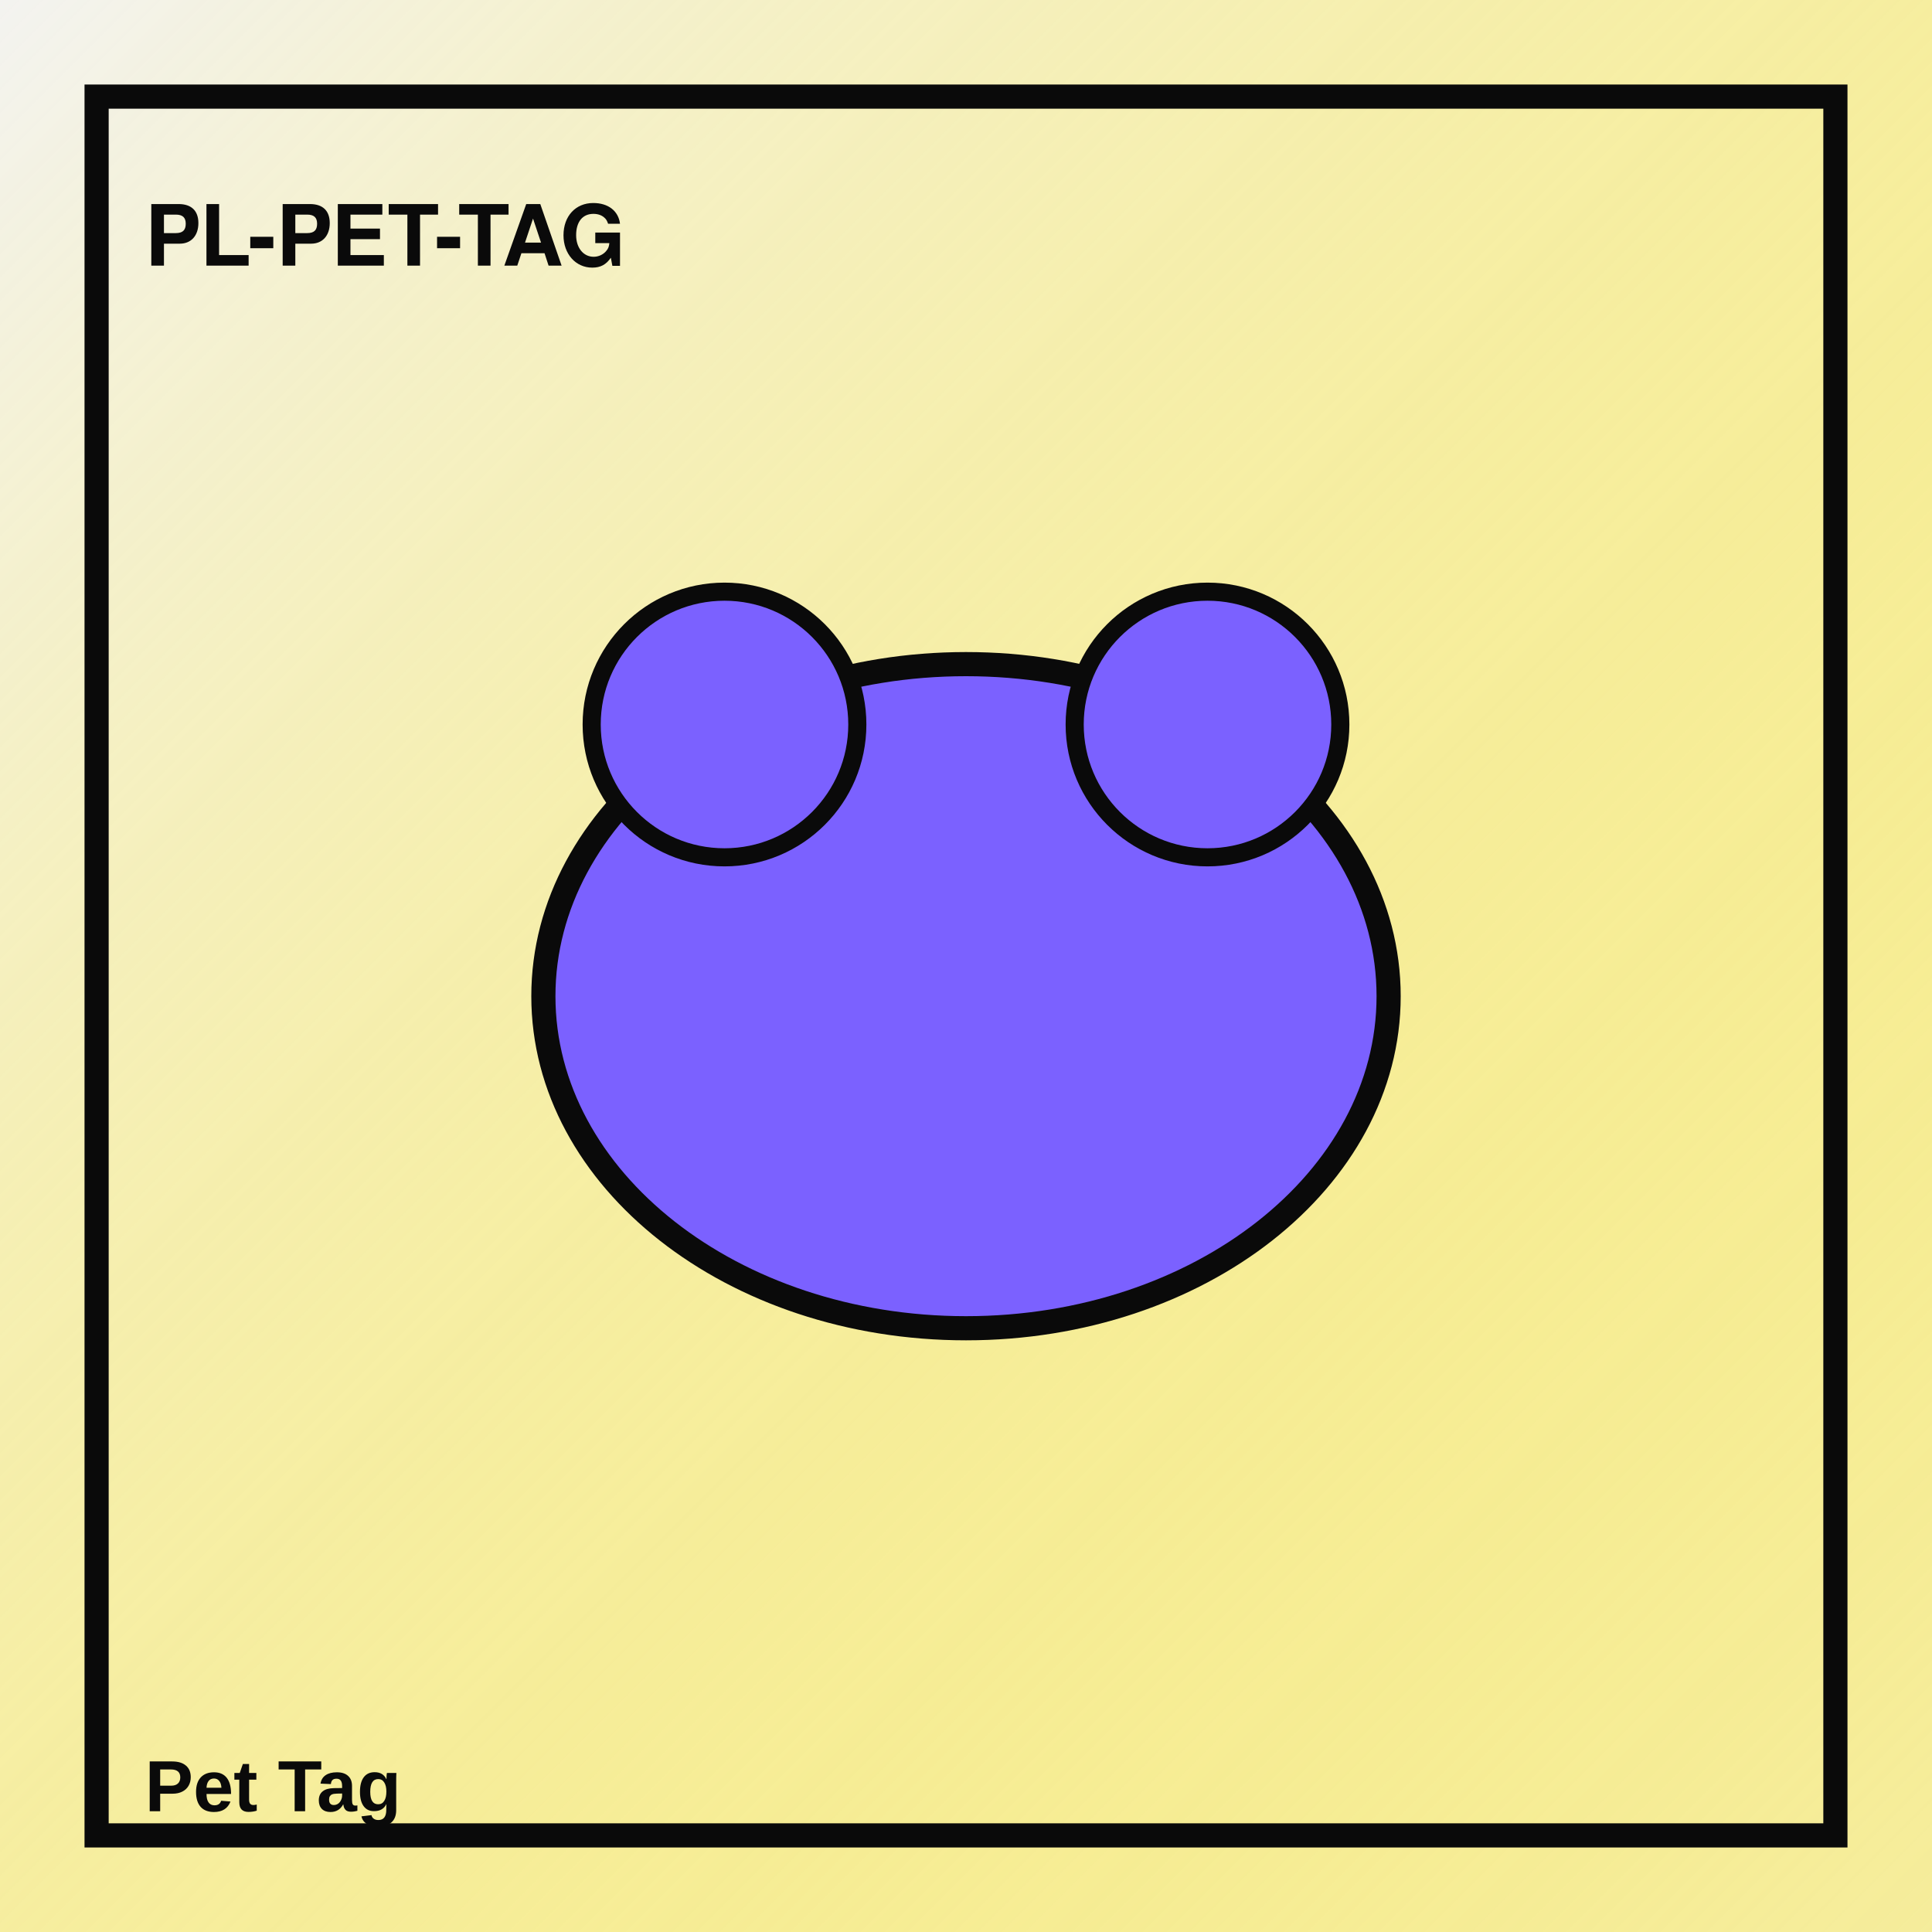
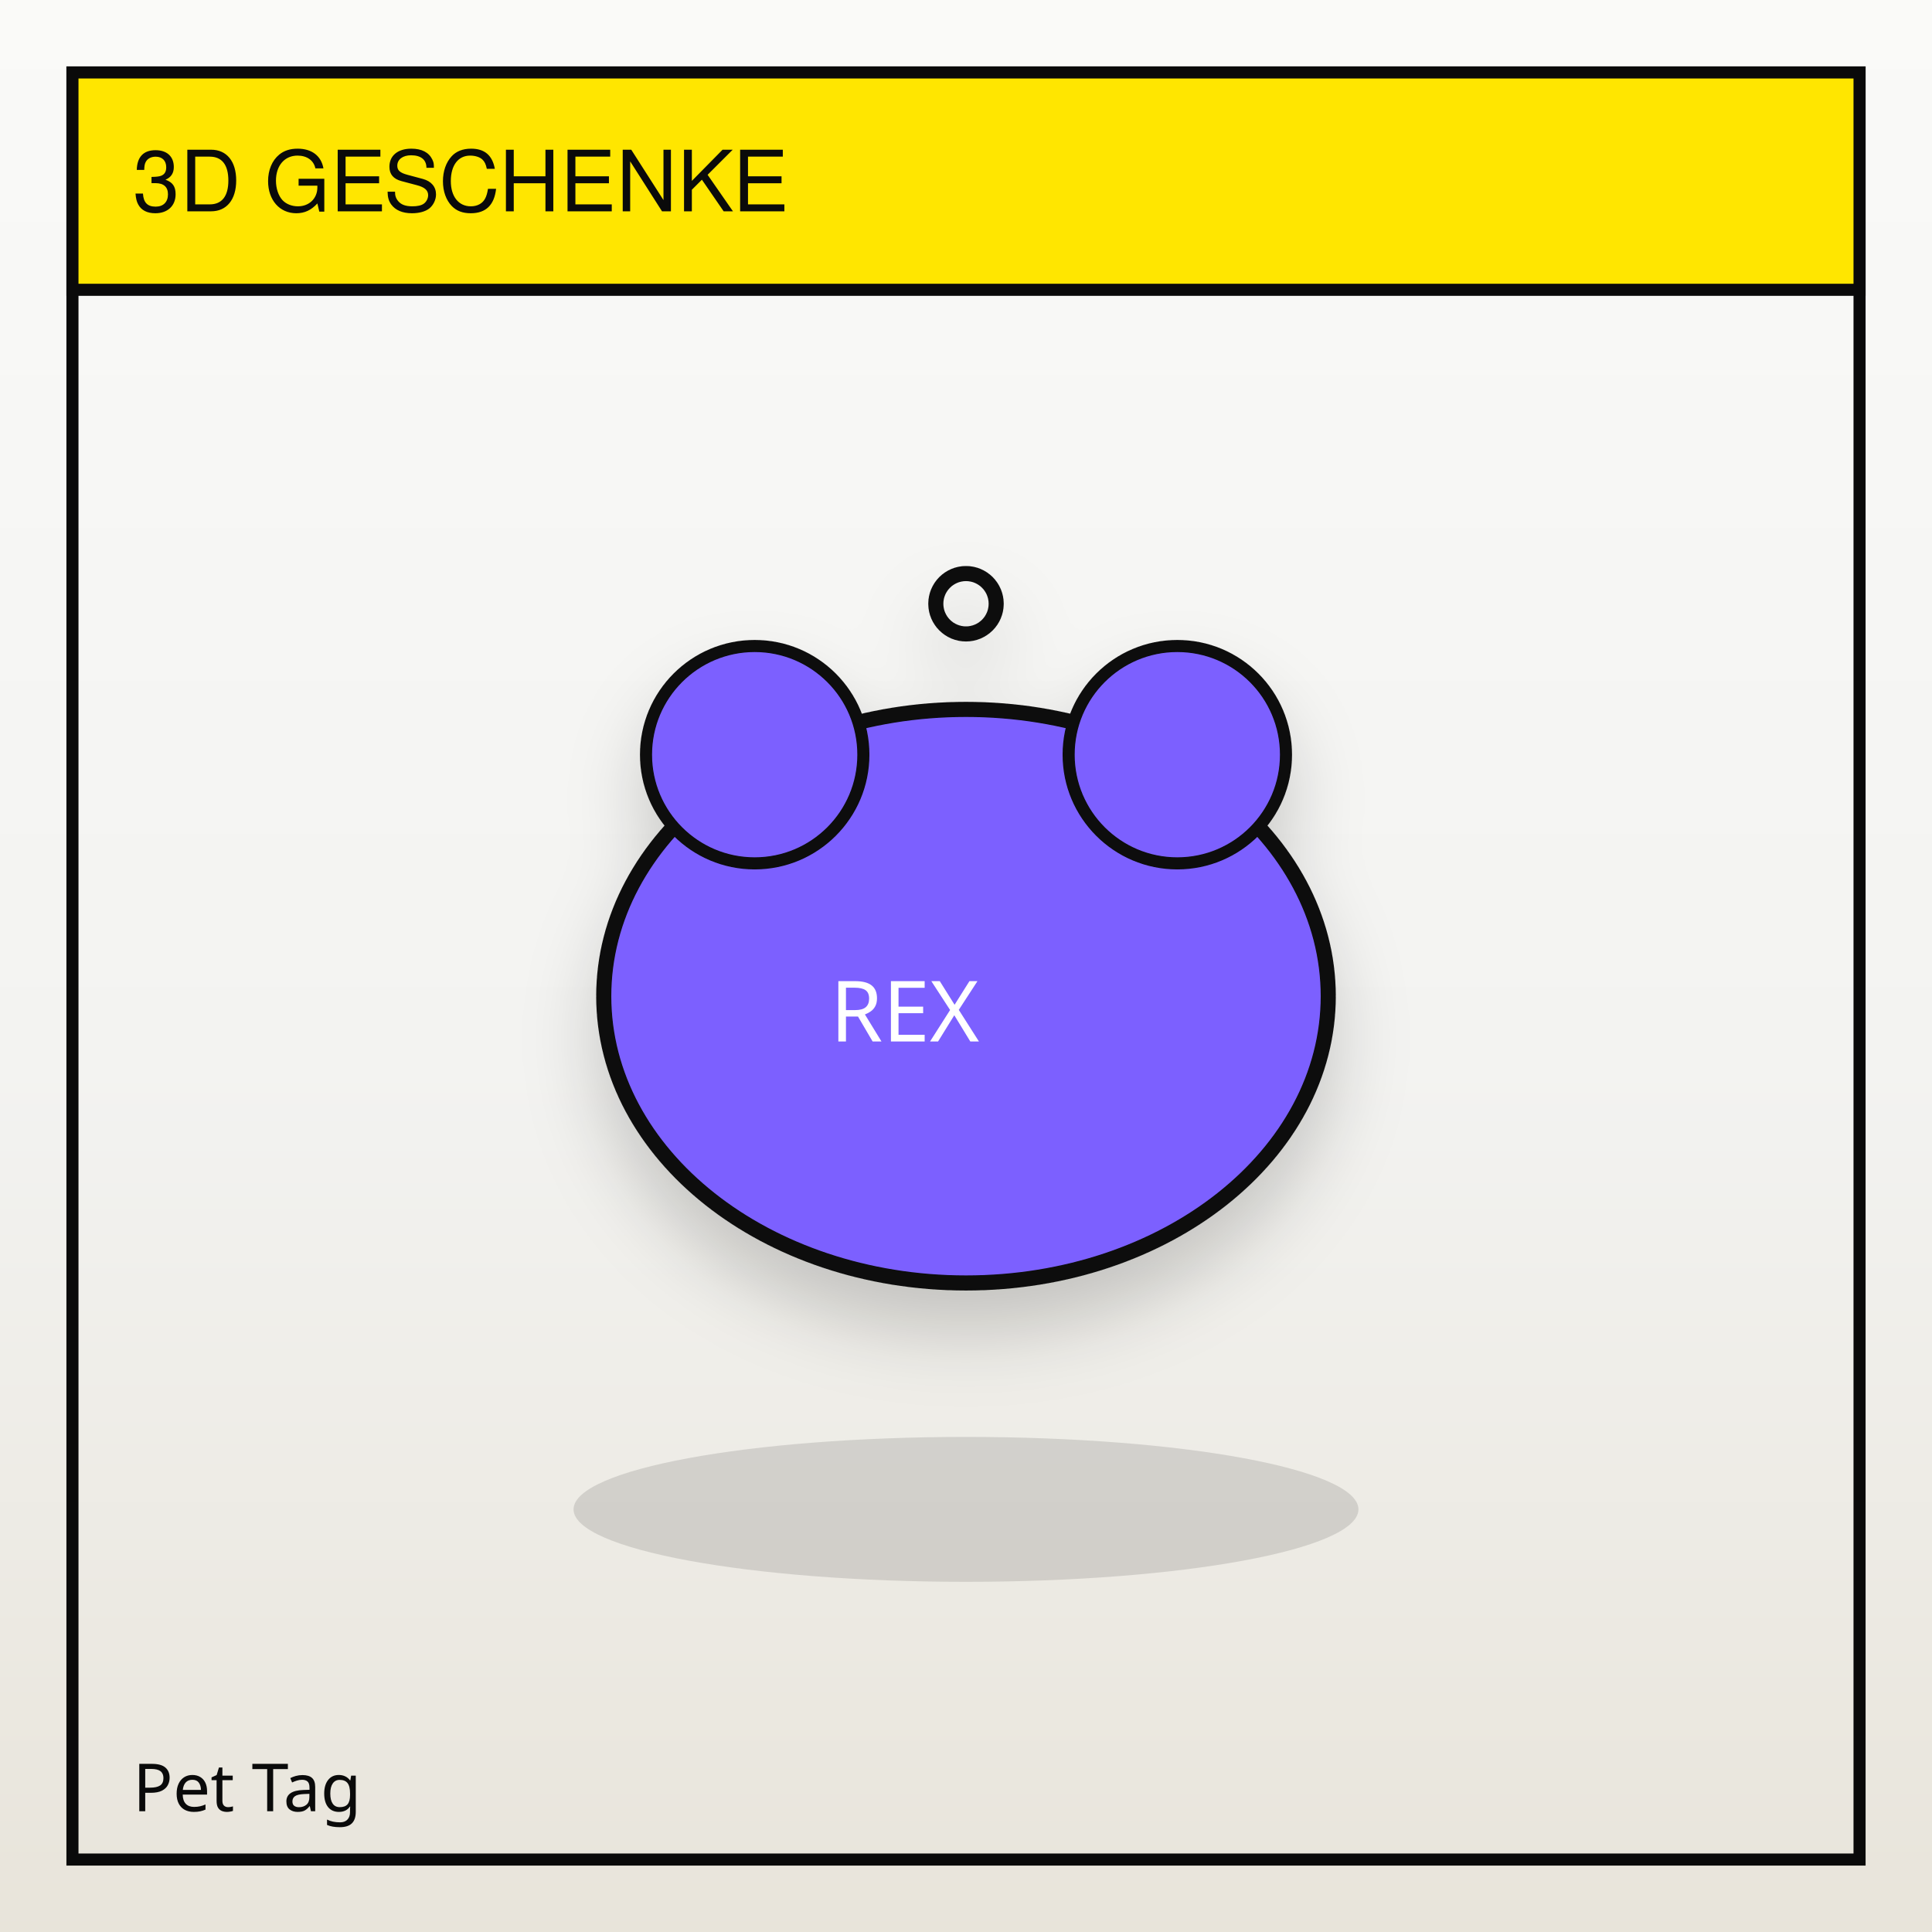
- <svg xmlns="http://www.w3.org/2000/svg" width="640" height="640" viewBox="0 0 320 320">
+ <svg xmlns="http://www.w3.org/2000/svg" width="800" height="800" viewBox="0 0 640 640">
  <defs>
-     <linearGradient id="bg" x1="0" y1="0" x2="1" y2="1">
-       <stop offset="0%" stop-color="#F3F3F1" />
-       <stop offset="100%" stop-color="#FFE600" stop-opacity="0.35" />
+     <linearGradient id="bg" x1="0" y1="0" x2="0" y2="1">
+       <stop offset="0%" stop-color="#FAFAF8" />
+       <stop offset="55%" stop-color="#F3F3F1" />
+       <stop offset="100%" stop-color="#E8E4DA" />
    </linearGradient>
+     <linearGradient id="glow" x1="0" y1="0" x2="0" y2="1">
+       <stop offset="0%" stop-color="#FFE600" stop-opacity="0.15" />
+       <stop offset="100%" stop-color="#FFE600" stop-opacity="0.55" />
+     </linearGradient>
+     <filter id="soft" x="-20%" y="-20%" width="140%" height="140%">
+       <feDropShadow dx="0" dy="14" stdDeviation="12" flood-color="#0A0A0A" flood-opacity="0.18" />
+     </filter>
  </defs>
-   <rect width="320" height="320" fill="url(#bg)" />
-   <rect x="16" y="16" width="288" height="288" fill="none" stroke="#0A0A0A" stroke-width="4" />
-   <ellipse cx="160" cy="165" rx="70" ry="55" fill="#7B61FF" stroke="#0A0A0A" stroke-width="4" />
-   <circle cx="120" cy="120" r="22" fill="#7B61FF" stroke="#0A0A0A" stroke-width="3" />
-   <circle cx="200" cy="120" r="22" fill="#7B61FF" stroke="#0A0A0A" stroke-width="3" />
-   <text x="24" y="44" font-family="Arial Black, Helvetica, sans-serif" font-size="14" font-weight="900" fill="#0A0A0A">PL-PET-TAG</text>
-   <text x="24" y="300" font-family="Arial, sans-serif" font-size="12" font-weight="700" fill="#0A0A0A">Pet Tag</text>
+   <rect width="640" height="640" fill="url(#bg)" />
+   <rect x="24" y="24" width="592" height="592" fill="none" stroke="#0A0A0A" stroke-width="4" />
+   <rect x="24" y="24" width="592" height="72" fill="#FFE600" stroke="#0A0A0A" stroke-width="4" />
+   <text x="44" y="70" font-family="Arial Black, Helvetica, sans-serif" font-size="28" fill="#0A0A0A">3D GESCHENKE</text>
+   <ellipse cx="320" cy="500" rx="130" ry="24" fill="#000" opacity="0.12" />
+   <g filter="url(#soft)">
+     <ellipse cx="320" cy="330" rx="120" ry="95" fill="#7B61FF" stroke="#0A0A0A" stroke-width="5" />
+     <circle cx="250" cy="250" r="36" fill="#7B61FF" stroke="#0A0A0A" stroke-width="4" />
+     <circle cx="390" cy="250" r="36" fill="#7B61FF" stroke="#0A0A0A" stroke-width="4" />
+     <text x="275" y="345" font-family="Arial Black,sans-serif" font-size="28" fill="#fff">REX</text>
+     <circle cx="320" cy="200" r="10" fill="none" stroke="#0A0A0A" stroke-width="5" />
+   </g>
+   <text x="44" y="600" font-family="Arial Black,sans-serif" font-size="22" fill="#0A0A0A">Pet Tag</text>
</svg>
